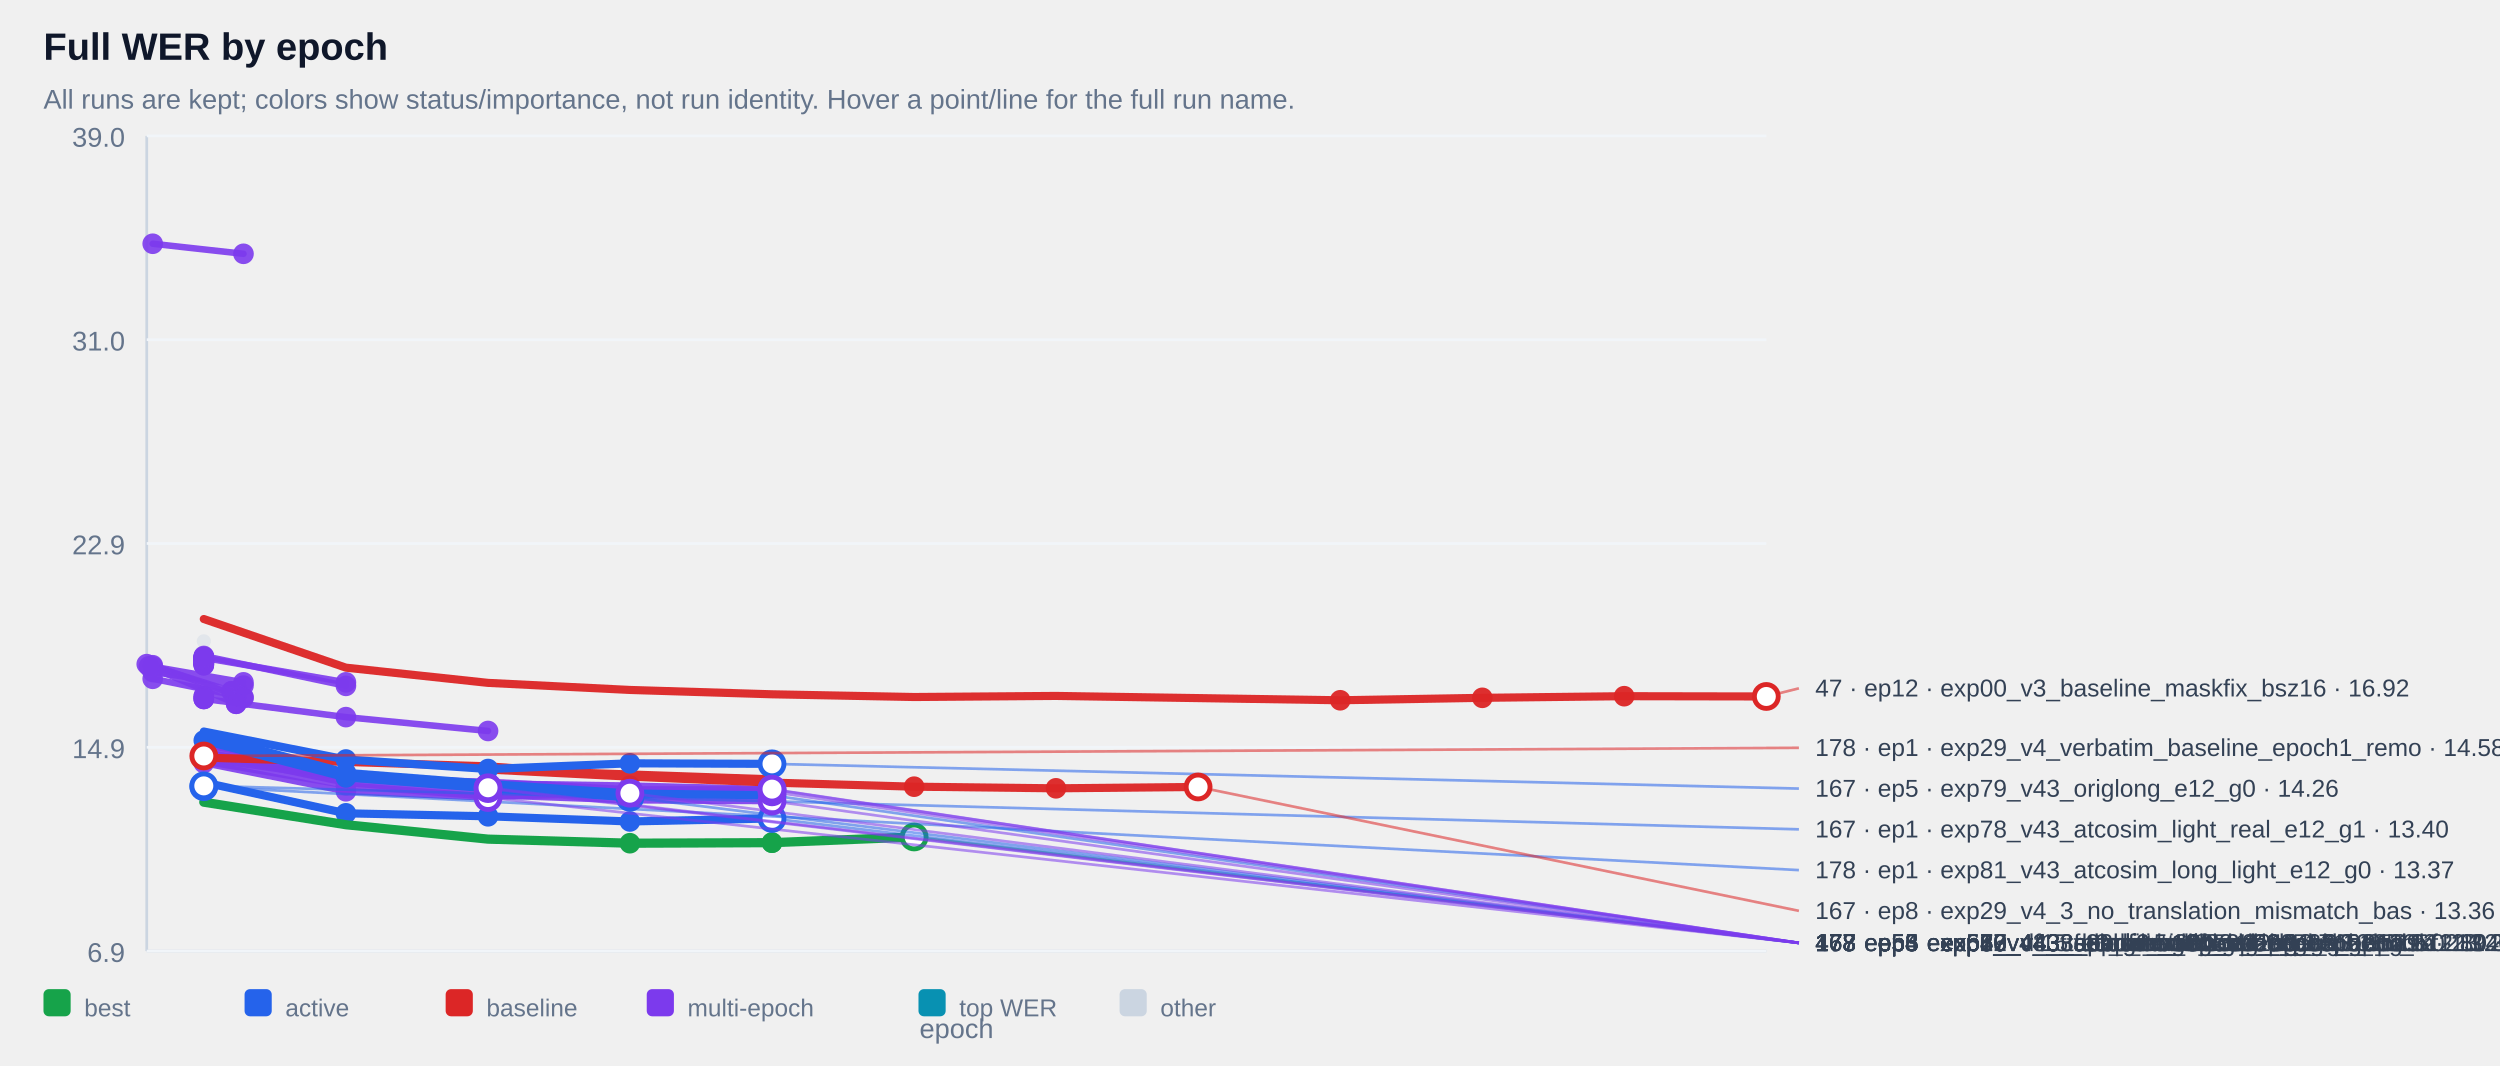
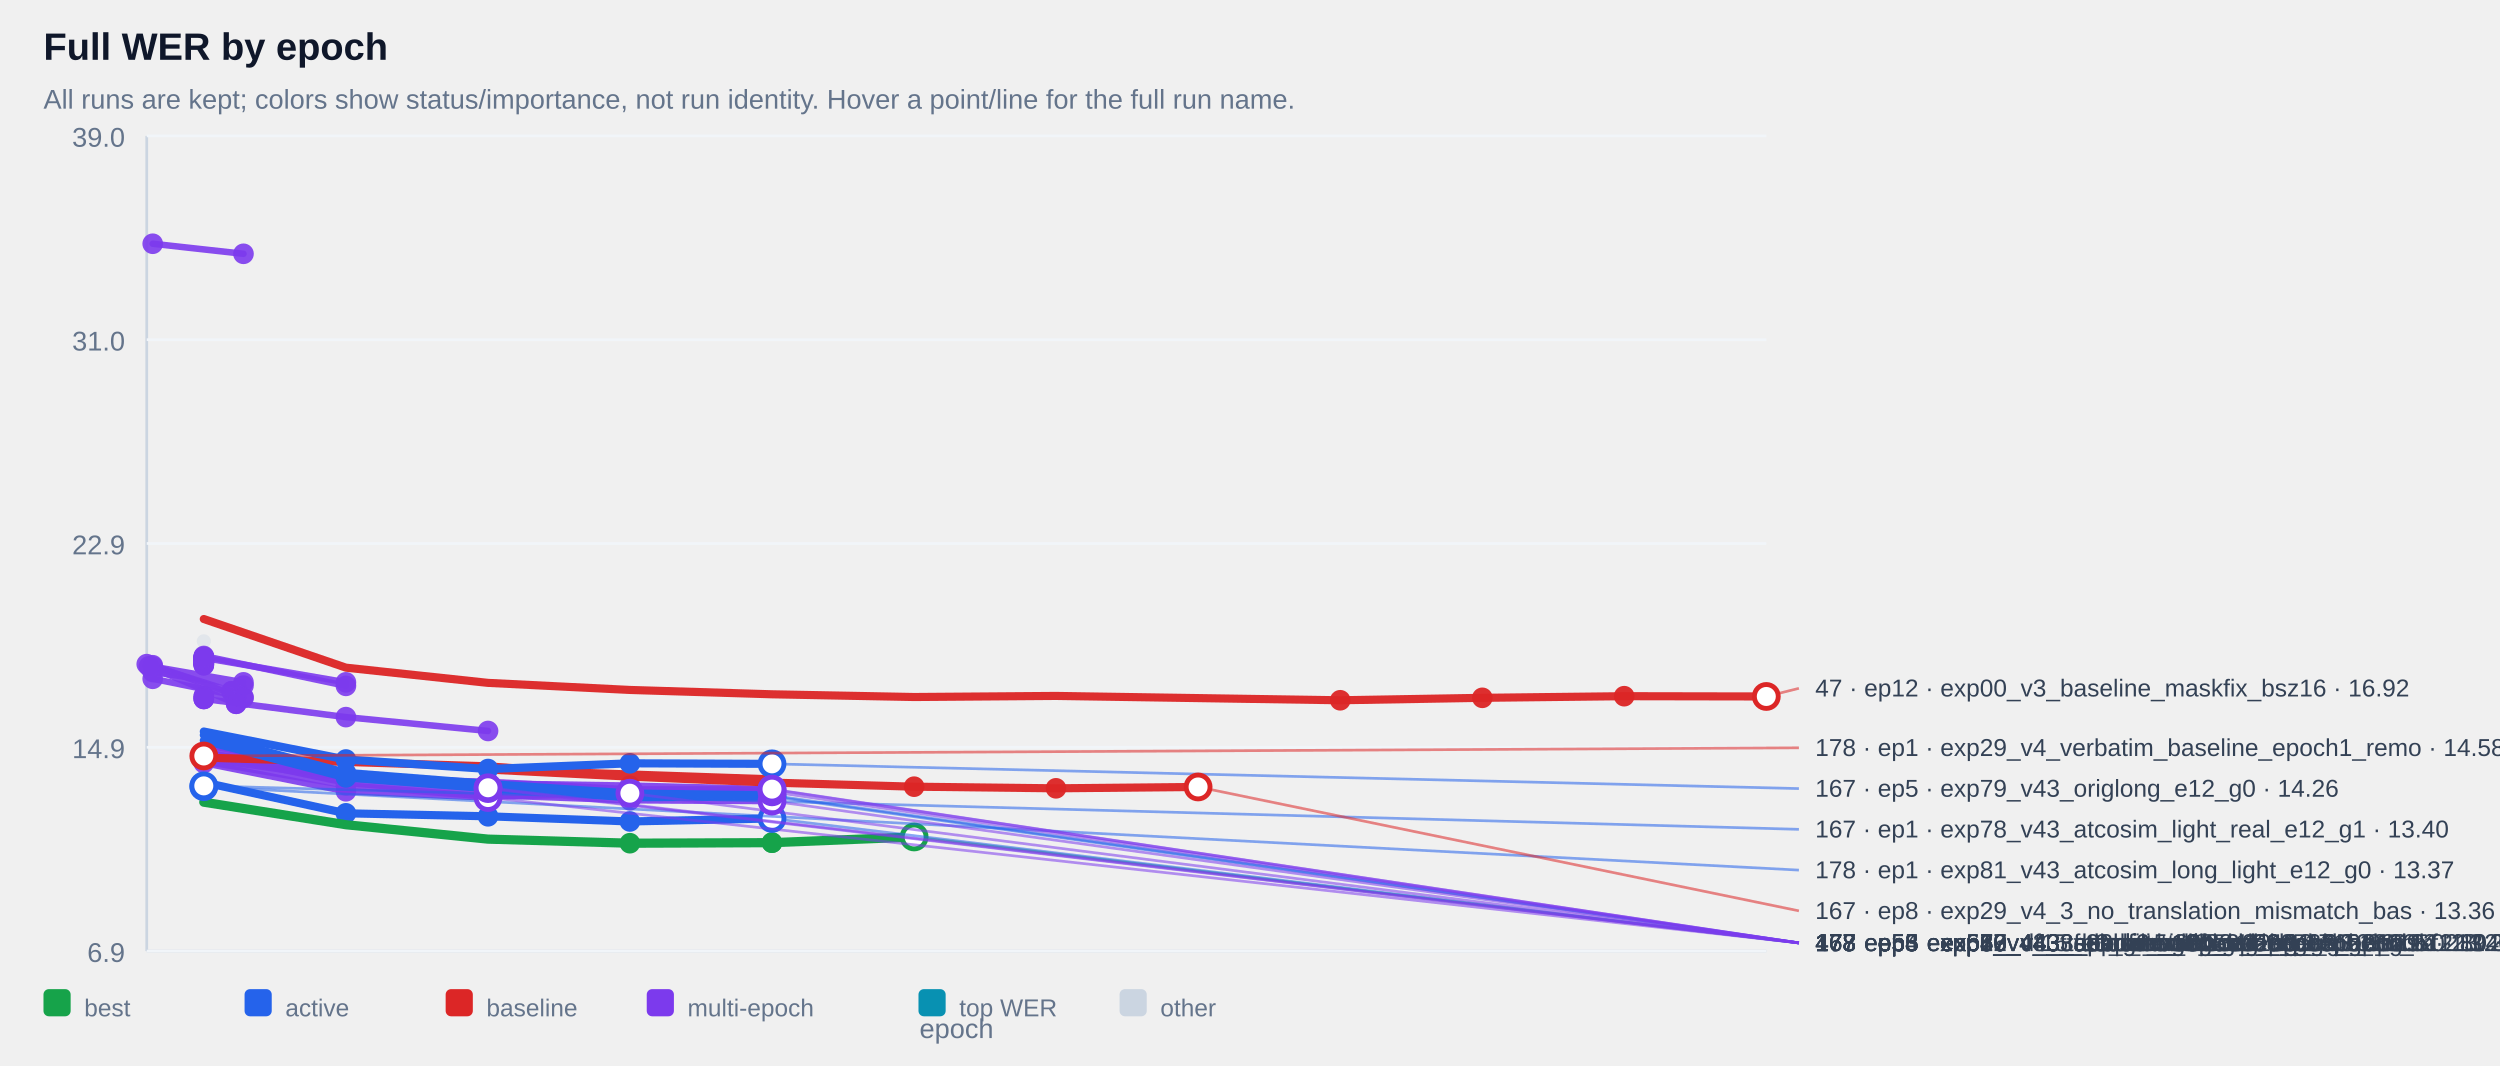
<svg xmlns="http://www.w3.org/2000/svg" width="100%" viewBox="0 0 920 392" style="max-width:920px;background:#ffffff;border:1px solid #e5e7eb;border-radius:10px;">
  <text x="16.0" y="22.0" font-size="14" fill="#0f172a" text-anchor="start" font-family="Arial, sans-serif" font-weight="700">Full WER by epoch</text>
  <text x="16.0" y="40.0" font-size="10" fill="#64748b" text-anchor="start" font-family="Arial, sans-serif" font-weight="400">All runs are kept; colors show status/importance, not run identity. Hover a point/line for the full run name.</text>
  <line x1="54" y1="50" x2="54" y2="350" stroke="#cbd5e1" />
  <line x1="54" y1="350" x2="650" y2="350" stroke="#cbd5e1" />
  <line x1="54" y1="350.0" x2="650" y2="350.0" stroke="#f1f5f9" />
  <text x="46.0" y="354.0" font-size="10" fill="#64748b" text-anchor="end" font-family="Arial, sans-serif" font-weight="400">6.9</text>
  <line x1="54" y1="275.0" x2="650" y2="275.0" stroke="#f1f5f9" />
  <text x="46.0" y="279.0" font-size="10" fill="#64748b" text-anchor="end" font-family="Arial, sans-serif" font-weight="400">14.9</text>
  <line x1="54" y1="200.0" x2="650" y2="200.0" stroke="#f1f5f9" />
  <text x="46.0" y="204.0" font-size="10" fill="#64748b" text-anchor="end" font-family="Arial, sans-serif" font-weight="400">22.9</text>
  <line x1="54" y1="125.0" x2="650" y2="125.0" stroke="#f1f5f9" />
  <text x="46.0" y="129.0" font-size="10" fill="#64748b" text-anchor="end" font-family="Arial, sans-serif" font-weight="400">31.0</text>
  <line x1="54" y1="50.0" x2="650" y2="50.0" stroke="#f1f5f9" />
  <text x="46.0" y="54.0" font-size="10" fill="#64748b" text-anchor="end" font-family="Arial, sans-serif" font-weight="400">39.0</text>
  <g opacity="0.38">
    <circle cx="75.0" cy="236.0" r="2.6" fill="#cbd5e1" />
  </g>
  <g opacity="0.90">
    <polyline points="56.2,89.7 89.6,93.4" fill="none" stroke="#7c3aed" stroke-width="2.4" stroke-linecap="round" stroke-linejoin="round" />
  </g>
  <g opacity="0.90">
    <circle cx="56.2" cy="89.7" r="3.8" fill="#7c3aed" />
  </g>
  <g opacity="0.90">
    <circle cx="89.6" cy="93.4" r="3.8" fill="#7c3aed" />
  </g>
  <g opacity="0.90">
    <polyline points="75.0,241.8 75.0,241.8" fill="none" stroke="#7c3aed" stroke-width="2.4" stroke-linecap="round" stroke-linejoin="round" />
  </g>
  <g opacity="0.90">
    <circle cx="75.0" cy="241.8" r="3.8" fill="#7c3aed" />
  </g>
  <g opacity="0.90">
    <circle cx="75.0" cy="241.8" r="3.8" fill="#7c3aed" />
  </g>
  <g opacity="0.90">
    <polyline points="75.0,241.9 75.0,241.9" fill="none" stroke="#7c3aed" stroke-width="2.4" stroke-linecap="round" stroke-linejoin="round" />
  </g>
  <g opacity="0.90">
    <circle cx="75.0" cy="241.9" r="3.8" fill="#7c3aed" />
  </g>
  <g opacity="0.90">
    <circle cx="75.0" cy="241.9" r="3.8" fill="#7c3aed" />
  </g>
  <g opacity="0.90">
    <polyline points="75.0,242.4 75.0,242.4" fill="none" stroke="#7c3aed" stroke-width="2.4" stroke-linecap="round" stroke-linejoin="round" />
  </g>
  <g opacity="0.90">
    <circle cx="75.0" cy="242.4" r="3.8" fill="#7c3aed" />
  </g>
  <g opacity="0.90">
    <circle cx="75.0" cy="242.4" r="3.8" fill="#7c3aed" />
  </g>
  <g opacity="0.90">
    <polyline points="75.0,242.4 75.0,242.4" fill="none" stroke="#7c3aed" stroke-width="2.4" stroke-linecap="round" stroke-linejoin="round" />
  </g>
  <g opacity="0.90">
    <circle cx="75.0" cy="242.4" r="3.8" fill="#7c3aed" />
  </g>
  <g opacity="0.90">
    <circle cx="75.0" cy="242.4" r="3.8" fill="#7c3aed" />
  </g>
  <g opacity="0.90">
    <polyline points="75.0,242.5 75.0,242.5" fill="none" stroke="#7c3aed" stroke-width="2.4" stroke-linecap="round" stroke-linejoin="round" />
  </g>
  <g opacity="0.90">
    <circle cx="75.0" cy="242.5" r="3.8" fill="#7c3aed" />
  </g>
  <g opacity="0.90">
    <circle cx="75.0" cy="242.5" r="3.8" fill="#7c3aed" />
  </g>
  <g opacity="0.90">
    <polyline points="75.0,242.5 75.0,242.5" fill="none" stroke="#7c3aed" stroke-width="2.4" stroke-linecap="round" stroke-linejoin="round" />
  </g>
  <g opacity="0.90">
    <circle cx="75.0" cy="242.5" r="3.8" fill="#7c3aed" />
  </g>
  <g opacity="0.90">
    <circle cx="75.0" cy="242.5" r="3.8" fill="#7c3aed" />
  </g>
  <g opacity="0.90">
    <polyline points="75.0,242.6 75.0,242.6" fill="none" stroke="#7c3aed" stroke-width="2.4" stroke-linecap="round" stroke-linejoin="round" />
  </g>
  <g opacity="0.90">
    <circle cx="75.0" cy="242.6" r="3.8" fill="#7c3aed" />
  </g>
  <g opacity="0.90">
    <circle cx="75.0" cy="242.6" r="3.8" fill="#7c3aed" />
  </g>
  <g opacity="0.90">
    <polyline points="75.0,242.7 75.0,242.7" fill="none" stroke="#7c3aed" stroke-width="2.4" stroke-linecap="round" stroke-linejoin="round" />
  </g>
  <g opacity="0.90">
    <circle cx="75.0" cy="242.7" r="3.8" fill="#7c3aed" />
  </g>
  <g opacity="0.90">
    <circle cx="75.0" cy="242.7" r="3.8" fill="#7c3aed" />
  </g>
  <g opacity="0.90">
    <polyline points="75.0,242.9 75.0,242.9" fill="none" stroke="#7c3aed" stroke-width="2.4" stroke-linecap="round" stroke-linejoin="round" />
  </g>
  <g opacity="0.90">
    <circle cx="75.0" cy="242.9" r="3.8" fill="#7c3aed" />
  </g>
  <g opacity="0.90">
    <circle cx="75.0" cy="242.9" r="3.8" fill="#7c3aed" />
  </g>
  <g opacity="0.90">
    <polyline points="75.0,243.1 75.0,243.1" fill="none" stroke="#7c3aed" stroke-width="2.4" stroke-linecap="round" stroke-linejoin="round" />
  </g>
  <g opacity="0.90">
    <circle cx="75.0" cy="243.1" r="3.8" fill="#7c3aed" />
  </g>
  <g opacity="0.90">
    <circle cx="75.0" cy="243.1" r="3.8" fill="#7c3aed" />
  </g>
  <g opacity="0.90">
    <polyline points="75.0,243.1 75.0,243.1" fill="none" stroke="#7c3aed" stroke-width="2.4" stroke-linecap="round" stroke-linejoin="round" />
  </g>
  <g opacity="0.90">
    <circle cx="75.0" cy="243.1" r="3.8" fill="#7c3aed" />
  </g>
  <g opacity="0.90">
    <circle cx="75.0" cy="243.1" r="3.8" fill="#7c3aed" />
  </g>
  <g opacity="0.90">
    <polyline points="75.0,243.2 75.0,243.2" fill="none" stroke="#7c3aed" stroke-width="2.4" stroke-linecap="round" stroke-linejoin="round" />
  </g>
  <g opacity="0.90">
    <circle cx="75.0" cy="243.2" r="3.8" fill="#7c3aed" />
  </g>
  <g opacity="0.90">
    <circle cx="75.0" cy="243.2" r="3.8" fill="#7c3aed" />
  </g>
  <g opacity="0.90">
    <polyline points="75.0,243.4 75.0,243.4" fill="none" stroke="#7c3aed" stroke-width="2.4" stroke-linecap="round" stroke-linejoin="round" />
  </g>
  <g opacity="0.90">
    <circle cx="75.0" cy="243.4" r="3.8" fill="#7c3aed" />
  </g>
  <g opacity="0.90">
    <circle cx="75.0" cy="243.4" r="3.8" fill="#7c3aed" />
  </g>
  <g opacity="0.90">
    <polyline points="75.0,243.5 75.0,243.5" fill="none" stroke="#7c3aed" stroke-width="2.4" stroke-linecap="round" stroke-linejoin="round" />
  </g>
  <g opacity="0.90">
    <circle cx="75.0" cy="243.5" r="3.8" fill="#7c3aed" />
  </g>
  <g opacity="0.90">
    <circle cx="75.0" cy="243.5" r="3.8" fill="#7c3aed" />
  </g>
  <g opacity="0.90">
    <polyline points="75.0,243.6 75.0,243.6" fill="none" stroke="#7c3aed" stroke-width="2.4" stroke-linecap="round" stroke-linejoin="round" />
  </g>
  <g opacity="0.90">
    <circle cx="75.0" cy="243.6" r="3.8" fill="#7c3aed" />
  </g>
  <g opacity="0.90">
    <circle cx="75.0" cy="243.6" r="3.8" fill="#7c3aed" />
  </g>
  <g opacity="0.90">
    <polyline points="75.0,243.8 75.0,243.8" fill="none" stroke="#7c3aed" stroke-width="2.4" stroke-linecap="round" stroke-linejoin="round" />
  </g>
  <g opacity="0.90">
    <circle cx="75.0" cy="243.8" r="3.8" fill="#7c3aed" />
  </g>
  <g opacity="0.90">
    <circle cx="75.0" cy="243.8" r="3.8" fill="#7c3aed" />
  </g>
  <g opacity="0.90">
    <polyline points="75.0,243.8 75.0,243.8" fill="none" stroke="#7c3aed" stroke-width="2.4" stroke-linecap="round" stroke-linejoin="round" />
  </g>
  <g opacity="0.90">
    <circle cx="75.0" cy="243.8" r="3.8" fill="#7c3aed" />
  </g>
  <g opacity="0.90">
    <circle cx="75.0" cy="243.8" r="3.8" fill="#7c3aed" />
  </g>
  <g opacity="0.90">
    <polyline points="75.0,244.3 75.0,244.3" fill="none" stroke="#7c3aed" stroke-width="2.4" stroke-linecap="round" stroke-linejoin="round" />
  </g>
  <g opacity="0.90">
    <circle cx="75.0" cy="244.3" r="3.8" fill="#7c3aed" />
  </g>
  <g opacity="0.90">
    <circle cx="75.0" cy="244.3" r="3.8" fill="#7c3aed" />
  </g>
  <g opacity="0.90">
    <polyline points="75.0,244.3 75.0,244.3" fill="none" stroke="#7c3aed" stroke-width="2.4" stroke-linecap="round" stroke-linejoin="round" />
  </g>
  <g opacity="0.90">
    <circle cx="75.0" cy="244.3" r="3.8" fill="#7c3aed" />
  </g>
  <g opacity="0.90">
    <circle cx="75.0" cy="244.3" r="3.8" fill="#7c3aed" />
  </g>
  <g opacity="0.90">
    <polyline points="75.0,244.8 75.0,244.8" fill="none" stroke="#7c3aed" stroke-width="2.4" stroke-linecap="round" stroke-linejoin="round" />
  </g>
  <g opacity="0.90">
    <circle cx="75.0" cy="244.8" r="3.8" fill="#7c3aed" />
  </g>
  <g opacity="0.90">
    <circle cx="75.0" cy="244.8" r="3.8" fill="#7c3aed" />
  </g>
  <g opacity="0.90">
    <polyline points="75.0,242.1 127.3,251.1" fill="none" stroke="#7c3aed" stroke-width="2.4" stroke-linecap="round" stroke-linejoin="round" />
  </g>
  <g opacity="0.90">
    <circle cx="75.0" cy="242.1" r="3.8" fill="#7c3aed" />
  </g>
  <g opacity="0.90">
    <circle cx="127.3" cy="251.1" r="3.8" fill="#7c3aed" />
  </g>
  <g opacity="0.90">
    <polyline points="56.2,245.3 89.6,251.1 56.2,247.3 89.6,252.3" fill="none" stroke="#7c3aed" stroke-width="2.4" stroke-linecap="round" stroke-linejoin="round" />
  </g>
  <g opacity="0.90">
    <circle cx="56.2" cy="245.3" r="3.8" fill="#7c3aed" />
  </g>
  <g opacity="0.90">
    <circle cx="89.6" cy="251.1" r="3.8" fill="#7c3aed" />
  </g>
  <g opacity="0.90">
    <circle cx="56.2" cy="247.3" r="3.8" fill="#7c3aed" />
  </g>
  <g opacity="0.90">
    <circle cx="89.6" cy="252.3" r="3.8" fill="#7c3aed" />
  </g>
  <g opacity="0.90">
    <polyline points="75.0,241.4 127.3,252.4" fill="none" stroke="#7c3aed" stroke-width="2.4" stroke-linecap="round" stroke-linejoin="round" />
  </g>
  <g opacity="0.90">
    <circle cx="75.0" cy="241.4" r="3.8" fill="#7c3aed" />
  </g>
  <g opacity="0.90">
    <circle cx="127.3" cy="252.4" r="3.8" fill="#7c3aed" />
  </g>
  <g opacity="0.90">
    <polyline points="54.0,244.4 85.2,254.4 85.2,254.4" fill="none" stroke="#7c3aed" stroke-width="2.4" stroke-linecap="round" stroke-linejoin="round" />
  </g>
  <g opacity="0.90">
    <circle cx="54.0" cy="244.4" r="3.8" fill="#7c3aed" />
  </g>
  <g opacity="0.90">
    <circle cx="85.2" cy="254.4" r="3.8" fill="#7c3aed" />
  </g>
  <g opacity="0.90">
    <circle cx="85.2" cy="254.4" r="3.8" fill="#7c3aed" />
  </g>
  <g opacity="0.90">
    <polyline points="75.0,256.2 75.0,256.2" fill="none" stroke="#7c3aed" stroke-width="2.4" stroke-linecap="round" stroke-linejoin="round" />
  </g>
  <g opacity="0.90">
    <circle cx="75.0" cy="256.2" r="3.8" fill="#7c3aed" />
  </g>
  <g opacity="0.90">
    <circle cx="75.0" cy="256.2" r="3.8" fill="#7c3aed" />
  </g>
  <g opacity="0.90">
    <polyline points="56.2,249.8 89.6,256.5" fill="none" stroke="#7c3aed" stroke-width="2.4" stroke-linecap="round" stroke-linejoin="round" />
  </g>
  <g opacity="0.90">
    <circle cx="56.2" cy="249.8" r="3.8" fill="#7c3aed" />
  </g>
  <g opacity="0.90">
    <circle cx="89.6" cy="256.5" r="3.8" fill="#7c3aed" />
  </g>
  <g opacity="0.90">
    <polyline points="56.2,244.8 89.6,256.9" fill="none" stroke="#7c3aed" stroke-width="2.4" stroke-linecap="round" stroke-linejoin="round" />
  </g>
  <g opacity="0.90">
    <circle cx="56.2" cy="244.8" r="3.8" fill="#7c3aed" />
  </g>
  <g opacity="0.90">
    <circle cx="89.6" cy="256.9" r="3.8" fill="#7c3aed" />
  </g>
  <g opacity="0.90">
    <polyline points="75.0,257.2 75.0,257.2" fill="none" stroke="#7c3aed" stroke-width="2.4" stroke-linecap="round" stroke-linejoin="round" />
  </g>
  <g opacity="0.90">
    <circle cx="75.0" cy="257.2" r="3.8" fill="#7c3aed" />
  </g>
  <g opacity="0.90">
    <circle cx="75.0" cy="257.2" r="3.8" fill="#7c3aed" />
  </g>
  <g opacity="0.90">
    <polyline points="54.8,245.2 86.9,259.0 86.9,259.0" fill="none" stroke="#7c3aed" stroke-width="2.4" stroke-linecap="round" stroke-linejoin="round" />
  </g>
  <g opacity="0.90">
    <circle cx="54.8" cy="245.2" r="3.8" fill="#7c3aed" />
  </g>
  <g opacity="0.90">
    <circle cx="86.9" cy="259.0" r="3.8" fill="#7c3aed" />
  </g>
  <g opacity="0.90">
    <circle cx="86.9" cy="259.0" r="3.8" fill="#7c3aed" />
  </g>
  <g opacity="0.90">
    <polyline points="75.0,257.2 127.3,263.9 179.6,269.0" fill="none" stroke="#7c3aed" stroke-width="2.4" stroke-linecap="round" stroke-linejoin="round" />
  </g>
  <g opacity="0.90">
    <circle cx="75.0" cy="257.2" r="3.8" fill="#7c3aed" />
  </g>
  <g opacity="0.90">
    <circle cx="127.3" cy="263.9" r="3.8" fill="#7c3aed" />
  </g>
  <g opacity="0.90">
    <circle cx="179.6" cy="269.0" r="3.8" fill="#7c3aed" />
  </g>
  <g opacity="0.90">
    <polyline points="75.0,277.1 127.3,285.5 179.6,288.5 179.6,288.5" fill="none" stroke="#7c3aed" stroke-width="2.4" stroke-linecap="round" stroke-linejoin="round" />
  </g>
  <g opacity="0.90">
    <circle cx="75.0" cy="277.1" r="3.8" fill="#7c3aed" />
  </g>
  <g opacity="0.90">
    <circle cx="127.3" cy="285.5" r="3.8" fill="#7c3aed" />
  </g>
  <g opacity="0.90">
    <circle cx="179.6" cy="288.5" r="3.8" fill="#7c3aed" />
  </g>
  <g opacity="0.90">
    <circle cx="179.6" cy="288.5" r="3.8" fill="#7c3aed" />
  </g>
  <g opacity="0.90">
    <polyline points="75.0,277.8 127.3,285.7 179.6,289.3 179.6,289.3" fill="none" stroke="#7c3aed" stroke-width="2.4" stroke-linecap="round" stroke-linejoin="round" />
  </g>
  <g opacity="0.90">
    <circle cx="75.0" cy="277.8" r="3.8" fill="#7c3aed" />
  </g>
  <g opacity="0.90">
    <circle cx="127.3" cy="285.7" r="3.8" fill="#7c3aed" />
  </g>
  <g opacity="0.90">
    <circle cx="179.6" cy="289.3" r="3.8" fill="#7c3aed" />
  </g>
  <g opacity="0.90">
    <circle cx="179.6" cy="289.3" r="3.8" fill="#7c3aed" />
  </g>
  <g opacity="0.90">
    <polyline points="75.0,279.2 127.3,286.5 179.6,289.4 179.6,289.4" fill="none" stroke="#7c3aed" stroke-width="2.4" stroke-linecap="round" stroke-linejoin="round" />
  </g>
  <g opacity="0.90">
    <circle cx="75.0" cy="279.2" r="3.8" fill="#7c3aed" />
  </g>
  <g opacity="0.90">
    <circle cx="127.3" cy="286.5" r="3.8" fill="#7c3aed" />
  </g>
  <g opacity="0.90">
    <circle cx="179.6" cy="289.4" r="3.8" fill="#7c3aed" />
  </g>
  <g opacity="0.90">
    <circle cx="179.6" cy="289.4" r="3.8" fill="#7c3aed" />
  </g>
  <g opacity="0.90">
    <polyline points="75.0,276.8 127.3,285.9 179.6,289.6 179.6,289.6" fill="none" stroke="#7c3aed" stroke-width="2.4" stroke-linecap="round" stroke-linejoin="round" />
  </g>
  <g opacity="0.90">
    <circle cx="75.0" cy="276.8" r="3.8" fill="#7c3aed" />
  </g>
  <g opacity="0.90">
    <circle cx="127.3" cy="285.9" r="3.8" fill="#7c3aed" />
  </g>
  <g opacity="0.90">
    <circle cx="179.6" cy="289.6" r="3.8" fill="#7c3aed" />
  </g>
  <g opacity="0.90">
    <circle cx="179.6" cy="289.6" r="3.8" fill="#7c3aed" />
  </g>
  <g opacity="0.90">
    <polyline points="75.0,277.6 127.3,286.0 179.6,289.9 179.6,289.9" fill="none" stroke="#7c3aed" stroke-width="2.4" stroke-linecap="round" stroke-linejoin="round" />
  </g>
  <g opacity="0.90">
    <circle cx="75.0" cy="277.6" r="3.8" fill="#7c3aed" />
  </g>
  <g opacity="0.90">
    <circle cx="127.3" cy="286.0" r="3.8" fill="#7c3aed" />
  </g>
  <g opacity="0.90">
    <circle cx="179.6" cy="289.9" r="3.8" fill="#7c3aed" />
  </g>
  <g opacity="0.90">
    <circle cx="179.6" cy="289.9" r="3.8" fill="#7c3aed" />
  </g>
  <g opacity="0.90">
    <polyline points="75.0,278.3 127.3,286.2 179.6,290.2 179.6,290.2" fill="none" stroke="#7c3aed" stroke-width="2.4" stroke-linecap="round" stroke-linejoin="round" />
  </g>
  <g opacity="0.90">
    <circle cx="75.0" cy="278.3" r="3.8" fill="#7c3aed" />
  </g>
  <g opacity="0.90">
    <circle cx="127.3" cy="286.2" r="3.8" fill="#7c3aed" />
  </g>
  <g opacity="0.90">
    <circle cx="179.6" cy="290.2" r="3.8" fill="#7c3aed" />
  </g>
  <g opacity="0.90">
    <circle cx="179.6" cy="290.2" r="3.8" fill="#7c3aed" />
  </g>
  <g opacity="0.90">
    <polyline points="75.0,273.9 127.3,284.7 179.6,288.3 231.8,289.1 284.1,290.4 284.1,290.4" fill="none" stroke="#7c3aed" stroke-width="2.4" stroke-linecap="round" stroke-linejoin="round" />
  </g>
  <g opacity="0.90">
    <circle cx="179.6" cy="288.3" r="3.8" fill="#7c3aed" />
  </g>
  <g opacity="0.90">
    <circle cx="231.8" cy="289.1" r="3.8" fill="#7c3aed" />
  </g>
  <g opacity="0.90">
    <circle cx="284.1" cy="290.4" r="3.8" fill="#7c3aed" />
  </g>
  <g opacity="0.90">
    <circle cx="284.1" cy="290.4" r="3.8" fill="#7c3aed" />
  </g>
  <g opacity="0.90">
    <polyline points="75.0,277.4 127.3,286.3 179.6,287.7 231.8,290.5 284.1,290.5 284.1,290.5" fill="none" stroke="#7c3aed" stroke-width="2.4" stroke-linecap="round" stroke-linejoin="round" />
  </g>
  <g opacity="0.90">
    <circle cx="179.6" cy="287.7" r="3.8" fill="#7c3aed" />
  </g>
  <g opacity="0.90">
    <circle cx="231.8" cy="290.5" r="3.8" fill="#7c3aed" />
  </g>
  <g opacity="0.90">
    <circle cx="284.1" cy="290.5" r="3.8" fill="#7c3aed" />
  </g>
  <g opacity="0.90">
    <circle cx="284.1" cy="290.5" r="3.8" fill="#7c3aed" />
  </g>
  <g opacity="0.90">
    <polyline points="75.0,275.0 127.3,284.8 179.6,289.5 231.8,291.4 284.1,291.4 284.1,291.4" fill="none" stroke="#7c3aed" stroke-width="2.4" stroke-linecap="round" stroke-linejoin="round" />
  </g>
  <g opacity="0.90">
    <circle cx="179.6" cy="289.5" r="3.8" fill="#7c3aed" />
  </g>
  <g opacity="0.90">
    <circle cx="231.8" cy="291.4" r="3.8" fill="#7c3aed" />
  </g>
  <g opacity="0.90">
    <circle cx="284.1" cy="291.4" r="3.8" fill="#7c3aed" />
  </g>
  <g opacity="0.90">
    <circle cx="284.1" cy="291.4" r="3.8" fill="#7c3aed" />
  </g>
  <g opacity="0.90">
    <polyline points="75.0,280.2 127.3,289.0 179.6,293.2 179.6,293.2 231.8,291.9" fill="none" stroke="#7c3aed" stroke-width="2.4" stroke-linecap="round" stroke-linejoin="round" />
  </g>
  <g opacity="0.90">
    <circle cx="127.3" cy="289.0" r="3.8" fill="#7c3aed" />
  </g>
  <g opacity="0.90">
    <circle cx="179.6" cy="293.2" r="3.8" fill="#7c3aed" />
  </g>
  <g opacity="0.90">
    <circle cx="179.6" cy="293.2" r="3.8" fill="#7c3aed" />
  </g>
  <g opacity="0.90">
    <circle cx="231.8" cy="291.9" r="3.8" fill="#7c3aed" />
  </g>
  <g opacity="0.90">
    <polyline points="75.0,280.8 127.3,291.2 179.6,293.5 179.6,293.5" fill="none" stroke="#7c3aed" stroke-width="2.4" stroke-linecap="round" stroke-linejoin="round" />
  </g>
  <g opacity="0.90">
    <circle cx="75.0" cy="280.8" r="3.8" fill="#7c3aed" />
  </g>
  <g opacity="0.90">
    <circle cx="127.3" cy="291.2" r="3.8" fill="#7c3aed" />
  </g>
  <g opacity="0.90">
    <circle cx="179.6" cy="293.5" r="3.8" fill="#7c3aed" />
  </g>
  <g opacity="0.90">
    <circle cx="179.6" cy="293.5" r="3.8" fill="#7c3aed" />
  </g>
  <g opacity="0.90">
    <polyline points="75.0,277.2 127.3,288.1 179.6,292.6 231.8,294.5 284.1,294.8 284.1,294.8" fill="none" stroke="#7c3aed" stroke-width="2.4" stroke-linecap="round" stroke-linejoin="round" />
  </g>
  <g opacity="0.90">
    <circle cx="179.6" cy="292.6" r="3.8" fill="#7c3aed" />
  </g>
  <g opacity="0.90">
    <circle cx="231.8" cy="294.5" r="3.8" fill="#7c3aed" />
  </g>
  <g opacity="0.90">
    <circle cx="284.1" cy="294.8" r="3.8" fill="#7c3aed" />
  </g>
  <g opacity="0.90">
    <circle cx="284.1" cy="294.8" r="3.8" fill="#7c3aed" />
  </g>
  <g opacity="0.95">
    <polyline points="75.0,227.8 127.3,245.7 179.6,251.3 231.8,253.9 284.1,255.5 336.4,256.5 388.6,256.1 440.9,256.9 493.2,257.7 545.5,256.8 597.7,256.2 650.0,256.3" fill="none" stroke="#dc2626" stroke-width="3.0" stroke-linecap="round" stroke-linejoin="round" />
  </g>
  <g opacity="0.95">
    <circle cx="493.2" cy="257.7" r="3.8" fill="#dc2626" />
  </g>
  <g opacity="0.95">
    <circle cx="545.5" cy="256.8" r="3.8" fill="#dc2626" />
  </g>
  <g opacity="0.95">
    <circle cx="597.7" cy="256.2" r="3.8" fill="#dc2626" />
  </g>
  <g opacity="0.95">
    <circle cx="650.0" cy="256.3" r="3.8" fill="#dc2626" />
  </g>
  <g opacity="0.95">
    <polyline points="75.0,278.2 75.0,278.2" fill="none" stroke="#dc2626" stroke-width="3.0" stroke-linecap="round" stroke-linejoin="round" />
  </g>
  <g opacity="0.95">
    <circle cx="75.0" cy="278.2" r="3.8" fill="#dc2626" />
  </g>
  <g opacity="0.95">
    <circle cx="75.0" cy="278.2" r="3.8" fill="#dc2626" />
  </g>
  <g opacity="0.95">
    <polyline points="75.0,278.8 75.0,278.8 179.6,282.0 231.8,285.8 284.1,286.8 284.1,286.8 179.6,283.2 231.8,285.8 284.1,288.0 336.4,289.5 388.6,290.1 440.9,289.6 440.9,289.6" fill="none" stroke="#dc2626" stroke-width="3.0" stroke-linecap="round" stroke-linejoin="round" />
  </g>
  <g opacity="0.95">
    <circle cx="336.4" cy="289.5" r="3.8" fill="#dc2626" />
  </g>
  <g opacity="0.95">
    <circle cx="388.6" cy="290.1" r="3.8" fill="#dc2626" />
  </g>
  <g opacity="0.95">
    <circle cx="440.9" cy="289.6" r="3.8" fill="#dc2626" />
  </g>
  <g opacity="0.95">
    <circle cx="440.9" cy="289.6" r="3.8" fill="#dc2626" />
  </g>
  <g opacity="1.00">
    <polyline points="75.0,269.2 127.3,279.5 179.6,283.0 231.8,280.9 284.1,281.1" fill="none" stroke="#2563eb" stroke-width="3.0" stroke-linecap="round" stroke-linejoin="round" />
  </g>
  <g opacity="1.00">
    <circle cx="127.3" cy="279.5" r="3.8" fill="#2563eb" />
  </g>
  <g opacity="1.00">
    <circle cx="179.6" cy="283.0" r="3.8" fill="#2563eb" />
  </g>
  <g opacity="1.00">
    <circle cx="231.8" cy="280.9" r="3.8" fill="#2563eb" />
  </g>
  <g opacity="1.00">
    <circle cx="284.1" cy="281.1" r="3.8" fill="#2563eb" />
  </g>
  <g opacity="1.00">
    <circle cx="75.0" cy="289.2" r="3.8" fill="#2563eb" />
  </g>
  <g opacity="1.00">
    <circle cx="75.0" cy="289.5" r="3.8" fill="#2563eb" />
  </g>
  <g opacity="1.00">
    <polyline points="75.0,270.5 127.3,284.4 179.6,288.5 231.8,292.0 284.1,292.7" fill="none" stroke="#2563eb" stroke-width="3.0" stroke-linecap="round" stroke-linejoin="round" />
  </g>
  <g opacity="1.00">
    <circle cx="127.3" cy="284.4" r="3.8" fill="#2563eb" />
  </g>
  <g opacity="1.00">
    <circle cx="179.6" cy="288.5" r="3.8" fill="#2563eb" />
  </g>
  <g opacity="1.00">
    <circle cx="231.8" cy="292.0" r="3.8" fill="#2563eb" />
  </g>
  <g opacity="1.00">
    <circle cx="284.1" cy="292.7" r="3.8" fill="#2563eb" />
  </g>
  <g opacity="1.00">
-     <polyline points="75.0,272.5 127.3,286.1 179.6,290.1 231.8,293.4" fill="none" stroke="#2563eb" stroke-width="3.0" stroke-linecap="round" stroke-linejoin="round" />
-   </g>
-   <g opacity="1.00">
-     <circle cx="75.0" cy="272.5" r="3.8" fill="#2563eb" />
+     <polyline points="75.0,272.5 127.3,286.1 179.6,290.1 231.8,293.4 284.1,293.1" fill="none" stroke="#2563eb" stroke-width="3.0" stroke-linecap="round" stroke-linejoin="round" />
  </g>
  <g opacity="1.00">
    <circle cx="127.3" cy="286.1" r="3.8" fill="#2563eb" />
  </g>
  <g opacity="1.00">
    <circle cx="179.6" cy="290.1" r="3.8" fill="#2563eb" />
  </g>
  <g opacity="1.00">
    <circle cx="231.8" cy="293.4" r="3.8" fill="#2563eb" />
+   </g>
+   <g opacity="1.00">
+     <circle cx="284.1" cy="293.1" r="3.8" fill="#2563eb" />
  </g>
  <g opacity="1.00">
    <polyline points="75.0,287.9 127.3,299.3 179.6,300.4 231.8,302.3 284.1,301.2" fill="none" stroke="#2563eb" stroke-width="3.0" stroke-linecap="round" stroke-linejoin="round" />
  </g>
  <g opacity="1.00">
    <circle cx="127.3" cy="299.3" r="3.8" fill="#2563eb" />
  </g>
  <g opacity="1.00">
    <circle cx="179.6" cy="300.4" r="3.8" fill="#2563eb" />
  </g>
  <g opacity="1.00">
    <circle cx="231.8" cy="302.3" r="3.8" fill="#2563eb" />
  </g>
  <g opacity="1.00">
    <circle cx="284.1" cy="301.2" r="3.8" fill="#2563eb" />
  </g>
  <g opacity="1.00">
    <polyline points="75.0,295.2 127.3,303.5 179.6,308.8 231.8,310.3 284.1,310.1 284.1,310.1 336.4,308.0" fill="none" stroke="#16a34a" stroke-width="3.4" stroke-linecap="round" stroke-linejoin="round" />
  </g>
  <g opacity="1.00">
    <circle cx="231.8" cy="310.3" r="3.8" fill="#16a34a" />
  </g>
  <g opacity="1.00">
    <circle cx="284.1" cy="310.1" r="3.8" fill="#16a34a" />
  </g>
  <g opacity="1.00">
    <circle cx="284.1" cy="310.1" r="3.8" fill="#16a34a" />
  </g>
  <g opacity="1.00">
    <circle cx="336.4" cy="308.0" r="3.8" fill="#16a34a" />
  </g>
  <line x1="336.4" y1="308.0" x2="662.0" y2="347.0" stroke="#16a34a" stroke-width="1" opacity="0.55" />
  <circle cx="336.4" cy="308.0" r="4.4" fill="#ffffff" stroke="#16a34a" stroke-width="1.8" />
  <text x="668.0" y="350.0" font-size="9" fill="#334155" text-anchor="start" font-family="Arial, sans-serif" font-weight="400">178 · ep6 · exp50_v4_3_atcosim_epoch5_epoch5_maskf · 11.39</text>
  <line x1="284.1" y1="301.2" x2="662.0" y2="347.0" stroke="#2563eb" stroke-width="1" opacity="0.55" />
  <circle cx="284.1" cy="301.2" r="4.4" fill="#ffffff" stroke="#2563eb" stroke-width="1.8" />
  <text x="668.0" y="350.0" font-size="9" fill="#334155" text-anchor="start" font-family="Arial, sans-serif" font-weight="400">178 · ep5 · exp80_v43_atcosim_origlong_e12_g3 · 12.12</text>
-   <line x1="231.8" y1="293.4" x2="662.0" y2="347.0" stroke="#2563eb" stroke-width="1" opacity="0.55" />
-   <circle cx="231.8" cy="293.4" r="4.4" fill="#ffffff" stroke="#2563eb" stroke-width="1.8" />
-   <text x="668.0" y="350.0" font-size="9" fill="#334155" text-anchor="start" font-family="Arial, sans-serif" font-weight="400">178 · ep4 · exp76_v43_atcosim_uwb_e12_g1 · 12.95</text>
+   <line x1="284.1" y1="293.1" x2="662.0" y2="347.0" stroke="#2563eb" stroke-width="1" opacity="0.55" />
+   <circle cx="284.1" cy="293.1" r="4.4" fill="#ffffff" stroke="#2563eb" stroke-width="1.8" />
+   <text x="668.0" y="350.0" font-size="9" fill="#334155" text-anchor="start" font-family="Arial, sans-serif" font-weight="400">178 · ep5 · exp76_v43_atcosim_uwb_e12_g1 · 12.99</text>
  <line x1="284.1" y1="292.7" x2="662.0" y2="347.0" stroke="#2563eb" stroke-width="1" opacity="0.55" />
  <circle cx="284.1" cy="292.7" r="4.4" fill="#ffffff" stroke="#2563eb" stroke-width="1.8" />
  <text x="668.0" y="350.0" font-size="9" fill="#334155" text-anchor="start" font-family="Arial, sans-serif" font-weight="400">178 · ep5 · exp77_v43_atcosim_general20_e12_g2 · 13.02</text>
  <line x1="75.0" y1="289.5" x2="662.0" y2="320.2" stroke="#2563eb" stroke-width="1" opacity="0.55" />
  <circle cx="75.0" cy="289.5" r="4.4" fill="#ffffff" stroke="#2563eb" stroke-width="1.8" />
  <text x="668.0" y="323.2" font-size="9" fill="#334155" text-anchor="start" font-family="Arial, sans-serif" font-weight="400">178 · ep1 · exp81_v43_atcosim_long_light_e12_g0 · 13.37</text>
  <line x1="75.0" y1="289.2" x2="662.0" y2="305.2" stroke="#2563eb" stroke-width="1" opacity="0.55" />
  <circle cx="75.0" cy="289.2" r="4.4" fill="#ffffff" stroke="#2563eb" stroke-width="1.8" />
  <text x="668.0" y="308.2" font-size="9" fill="#334155" text-anchor="start" font-family="Arial, sans-serif" font-weight="400">167 · ep1 · exp78_v43_atcosim_light_real_e12_g1 · 13.40</text>
  <line x1="284.1" y1="281.1" x2="662.0" y2="290.2" stroke="#2563eb" stroke-width="1" opacity="0.55" />
  <circle cx="284.1" cy="281.1" r="4.4" fill="#ffffff" stroke="#2563eb" stroke-width="1.8" />
  <text x="668.0" y="293.2" font-size="9" fill="#334155" text-anchor="start" font-family="Arial, sans-serif" font-weight="400">167 · ep5 · exp79_v43_origlong_e12_g0 · 14.26</text>
  <line x1="440.9" y1="289.6" x2="662.0" y2="335.2" stroke="#dc2626" stroke-width="1" opacity="0.55" />
  <circle cx="440.9" cy="289.6" r="4.4" fill="#ffffff" stroke="#dc2626" stroke-width="1.8" />
  <text x="668.0" y="338.2" font-size="9" fill="#334155" text-anchor="start" font-family="Arial, sans-serif" font-weight="400">167 · ep8 · exp29_v4_3_no_translation_mismatch_bas · 13.36</text>
  <line x1="75.0" y1="278.2" x2="662.0" y2="275.2" stroke="#dc2626" stroke-width="1" opacity="0.55" />
  <circle cx="75.0" cy="278.2" r="4.4" fill="#ffffff" stroke="#dc2626" stroke-width="1.8" />
  <text x="668.0" y="278.2" font-size="9" fill="#334155" text-anchor="start" font-family="Arial, sans-serif" font-weight="400">178 · ep1 · exp29_v4_verbatim_baseline_epoch1_remo · 14.58</text>
  <line x1="650.0" y1="256.3" x2="662.0" y2="253.3" stroke="#dc2626" stroke-width="1" opacity="0.55" />
  <circle cx="650.0" cy="256.3" r="4.4" fill="#ffffff" stroke="#dc2626" stroke-width="1.8" />
  <text x="668.0" y="256.3" font-size="9" fill="#334155" text-anchor="start" font-family="Arial, sans-serif" font-weight="400">47 · ep12 · exp00_v3_baseline_maskfix_bsz16 · 16.92</text>
  <line x1="284.1" y1="294.8" x2="662.0" y2="347.0" stroke="#7c3aed" stroke-width="1" opacity="0.55" />
  <circle cx="284.1" cy="294.8" r="4.4" fill="#ffffff" stroke="#7c3aed" stroke-width="1.8" />
  <text x="668.0" y="350.0" font-size="9" fill="#334155" text-anchor="start" font-family="Arial, sans-serif" font-weight="400">47 · ep5 · exp52_v4_3_fullmix_balanced_epoch5_epo · 12.80</text>
  <line x1="179.6" y1="293.5" x2="662.0" y2="347.0" stroke="#7c3aed" stroke-width="1" opacity="0.55" />
  <circle cx="179.6" cy="293.5" r="4.4" fill="#ffffff" stroke="#7c3aed" stroke-width="1.8" />
  <text x="668.0" y="350.0" font-size="9" fill="#334155" text-anchor="start" font-family="Arial, sans-serif" font-weight="400">178 · ep3 · exp70_v43_combo_tts10_vad30_e3_b8_g0 · 12.94</text>
  <line x1="231.8" y1="291.9" x2="662.0" y2="347.0" stroke="#7c3aed" stroke-width="1" opacity="0.55" />
  <circle cx="231.8" cy="291.9" r="4.4" fill="#ffffff" stroke="#7c3aed" stroke-width="1.8" />
  <text x="668.0" y="350.0" font-size="9" fill="#334155" text-anchor="start" font-family="Arial, sans-serif" font-weight="400">167 · ep4 · exp69_v43_openatc_all_e3_b8_g3 · 13.11</text>
  <line x1="284.1" y1="291.4" x2="662.0" y2="347.0" stroke="#7c3aed" stroke-width="1" opacity="0.55" />
  <circle cx="284.1" cy="291.4" r="4.4" fill="#ffffff" stroke="#7c3aed" stroke-width="1.8" />
  <text x="668.0" y="350.0" font-size="9" fill="#334155" text-anchor="start" font-family="Arial, sans-serif" font-weight="400">47 · ep5 · exp64_v43_tts22h_e5_b8_g1 · 13.17</text>
  <line x1="284.1" y1="290.5" x2="662.0" y2="347.0" stroke="#7c3aed" stroke-width="1" opacity="0.55" />
  <circle cx="284.1" cy="290.5" r="4.4" fill="#ffffff" stroke="#7c3aed" stroke-width="1.8" />
  <text x="668.0" y="350.0" font-size="9" fill="#334155" text-anchor="start" font-family="Arial, sans-serif" font-weight="400">47 · ep5 · exp51_v4_3_appdenoise45h_epoch5_epoch5 · 13.26</text>
  <line x1="284.1" y1="290.4" x2="662.0" y2="347.0" stroke="#7c3aed" stroke-width="1" opacity="0.55" />
  <circle cx="284.1" cy="290.4" r="4.4" fill="#ffffff" stroke="#7c3aed" stroke-width="1.8" />
  <text x="668.0" y="350.0" font-size="9" fill="#334155" text-anchor="start" font-family="Arial, sans-serif" font-weight="400">178 · ep5 · exp63_v4_3_ttsclone10h_epoch5_epoch5_m · 13.28</text>
  <line x1="179.6" y1="290.2" x2="662.0" y2="347.0" stroke="#7c3aed" stroke-width="1" opacity="0.55" />
  <circle cx="179.6" cy="290.2" r="4.4" fill="#ffffff" stroke="#7c3aed" stroke-width="1.8" />
  <text x="668.0" y="350.0" font-size="9" fill="#334155" text-anchor="start" font-family="Arial, sans-serif" font-weight="400">167 · ep3 · exp67_v43_deepfilter60h_e3_b8_g2 · 13.29</text>
  <line x1="179.6" y1="289.9" x2="662.0" y2="347.0" stroke="#7c3aed" stroke-width="1" opacity="0.55" />
  <circle cx="179.6" cy="289.9" r="4.4" fill="#ffffff" stroke="#7c3aed" stroke-width="1.8" />
  <text x="668.0" y="350.0" font-size="9" fill="#334155" text-anchor="start" font-family="Arial, sans-serif" font-weight="400">167 · ep3 · exp32_df15_e3_g3 · 13.33</text>
  <rect x="16" y="364" width="10" height="10" rx="2" fill="#16a34a" />
  <text x="31.0" y="374.0" font-size="9" fill="#64748b" text-anchor="start" font-family="Arial, sans-serif" font-weight="400">best</text>
  <rect x="90" y="364" width="10" height="10" rx="2" fill="#2563eb" />
  <text x="105.0" y="374.0" font-size="9" fill="#64748b" text-anchor="start" font-family="Arial, sans-serif" font-weight="400">active</text>
  <rect x="164" y="364" width="10" height="10" rx="2" fill="#dc2626" />
  <text x="179.0" y="374.0" font-size="9" fill="#64748b" text-anchor="start" font-family="Arial, sans-serif" font-weight="400">baseline</text>
  <rect x="238" y="364" width="10" height="10" rx="2" fill="#7c3aed" />
  <text x="253.0" y="374.0" font-size="9" fill="#64748b" text-anchor="start" font-family="Arial, sans-serif" font-weight="400">multi-epoch</text>
  <rect x="338" y="364" width="10" height="10" rx="2" fill="#0891b2" />
  <text x="353.0" y="374.0" font-size="9" fill="#64748b" text-anchor="start" font-family="Arial, sans-serif" font-weight="400">top WER</text>
  <rect x="412" y="364" width="10" height="10" rx="2" fill="#cbd5e1" />
  <text x="427.0" y="374.0" font-size="9" fill="#64748b" text-anchor="start" font-family="Arial, sans-serif" font-weight="400">other</text>
  <text x="352.0" y="382.0" font-size="10" fill="#64748b" text-anchor="middle" font-family="Arial, sans-serif" font-weight="400">epoch</text>
</svg>
